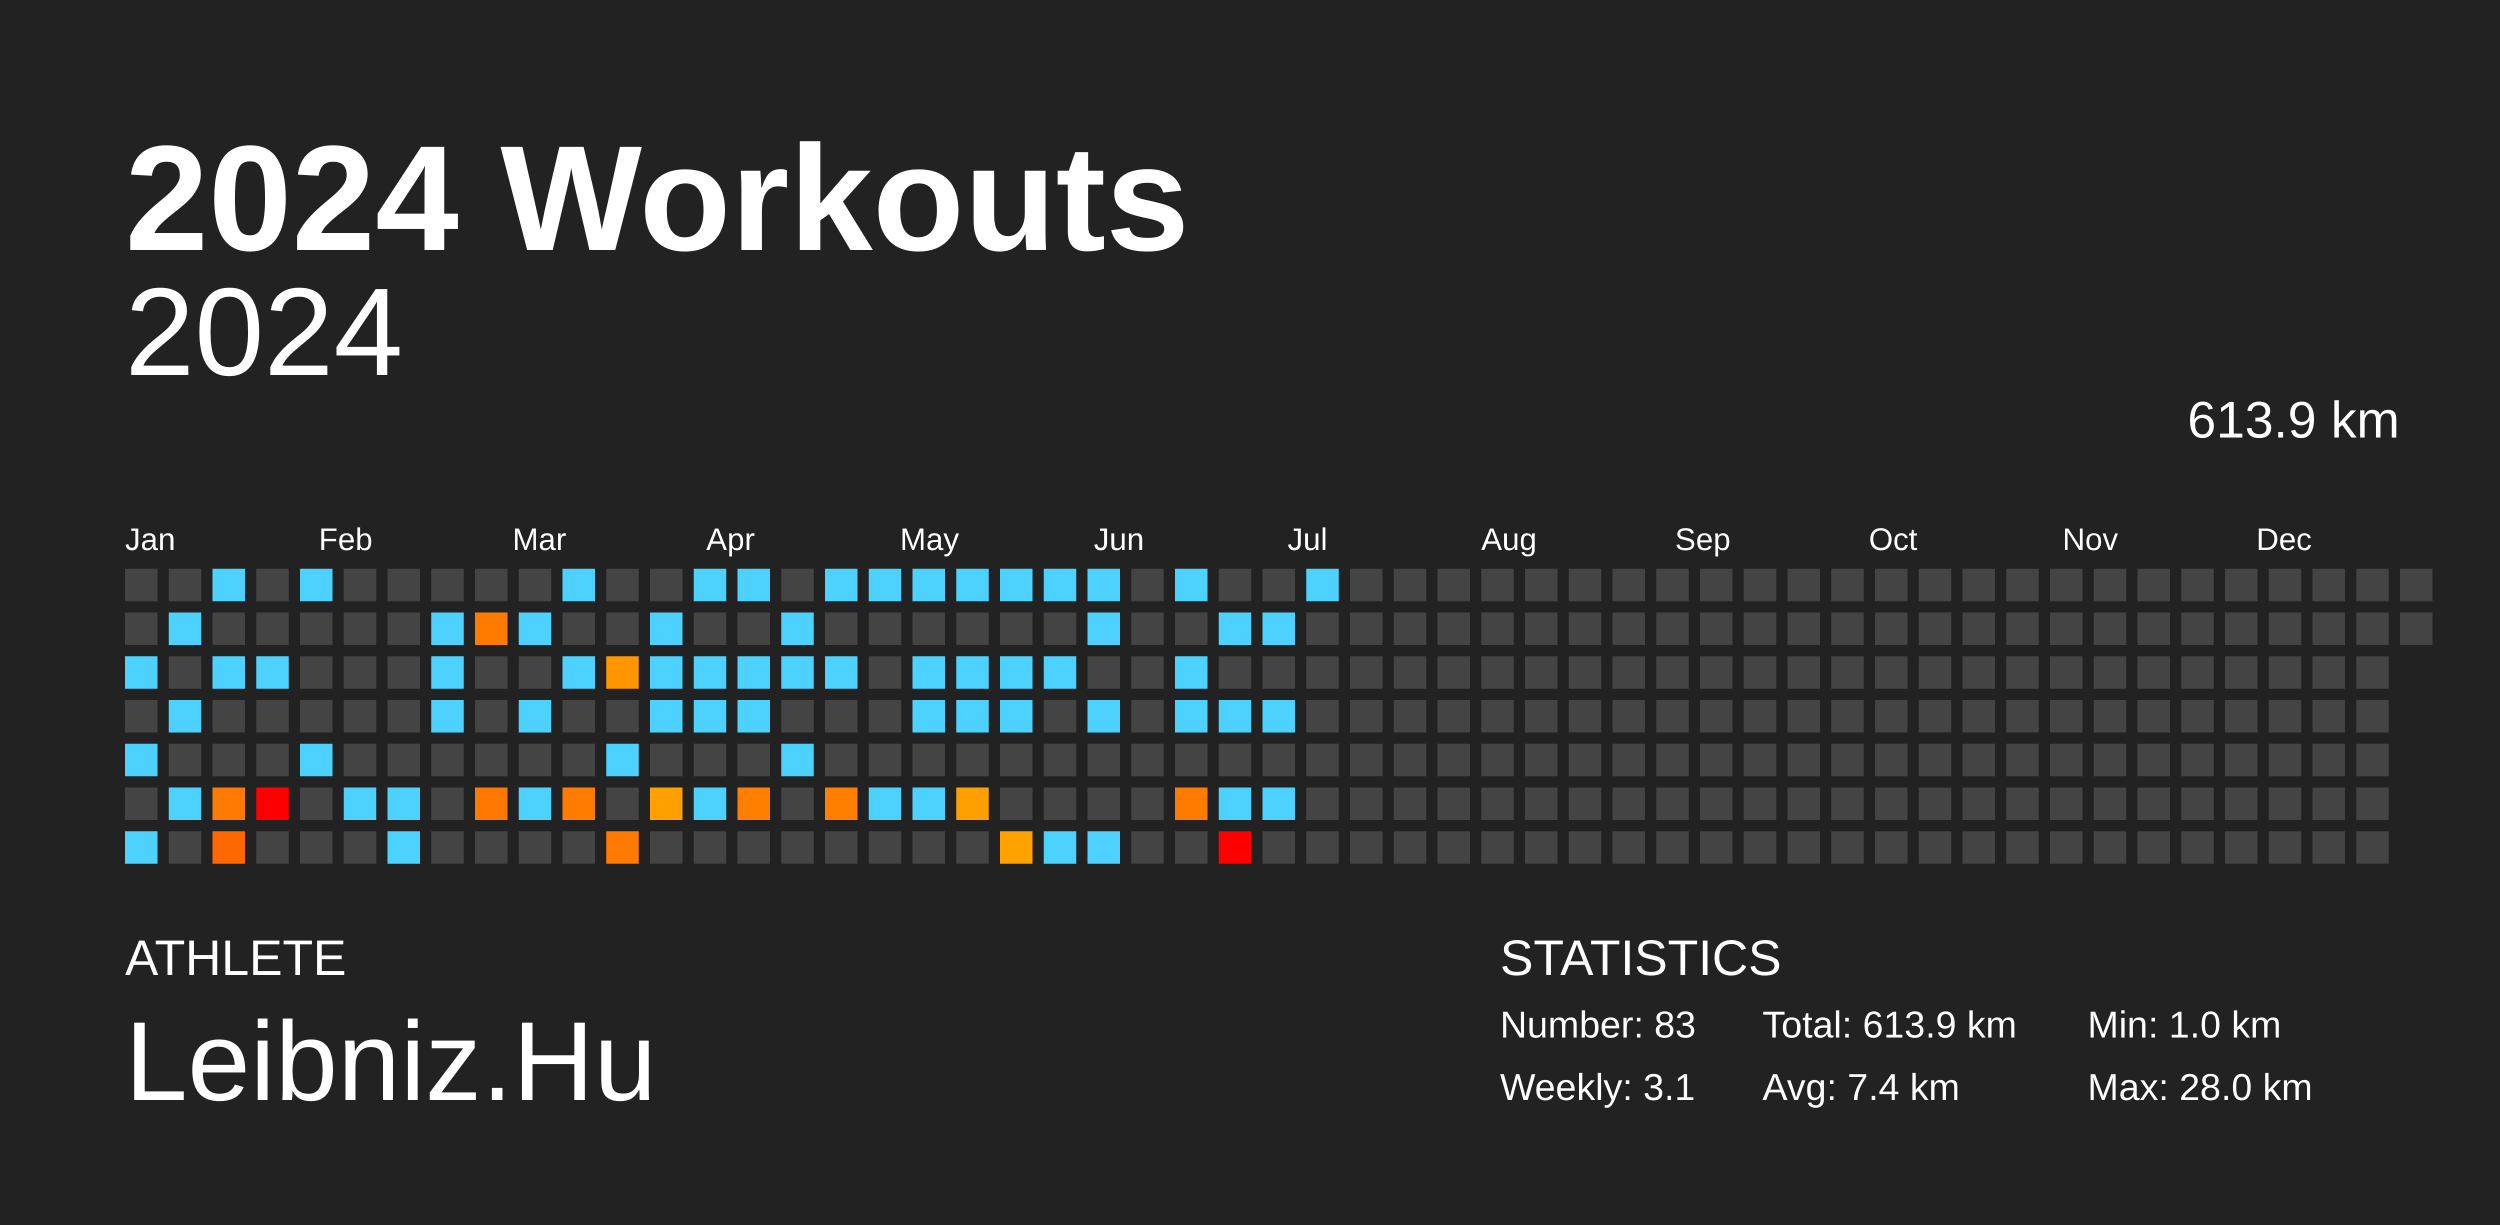
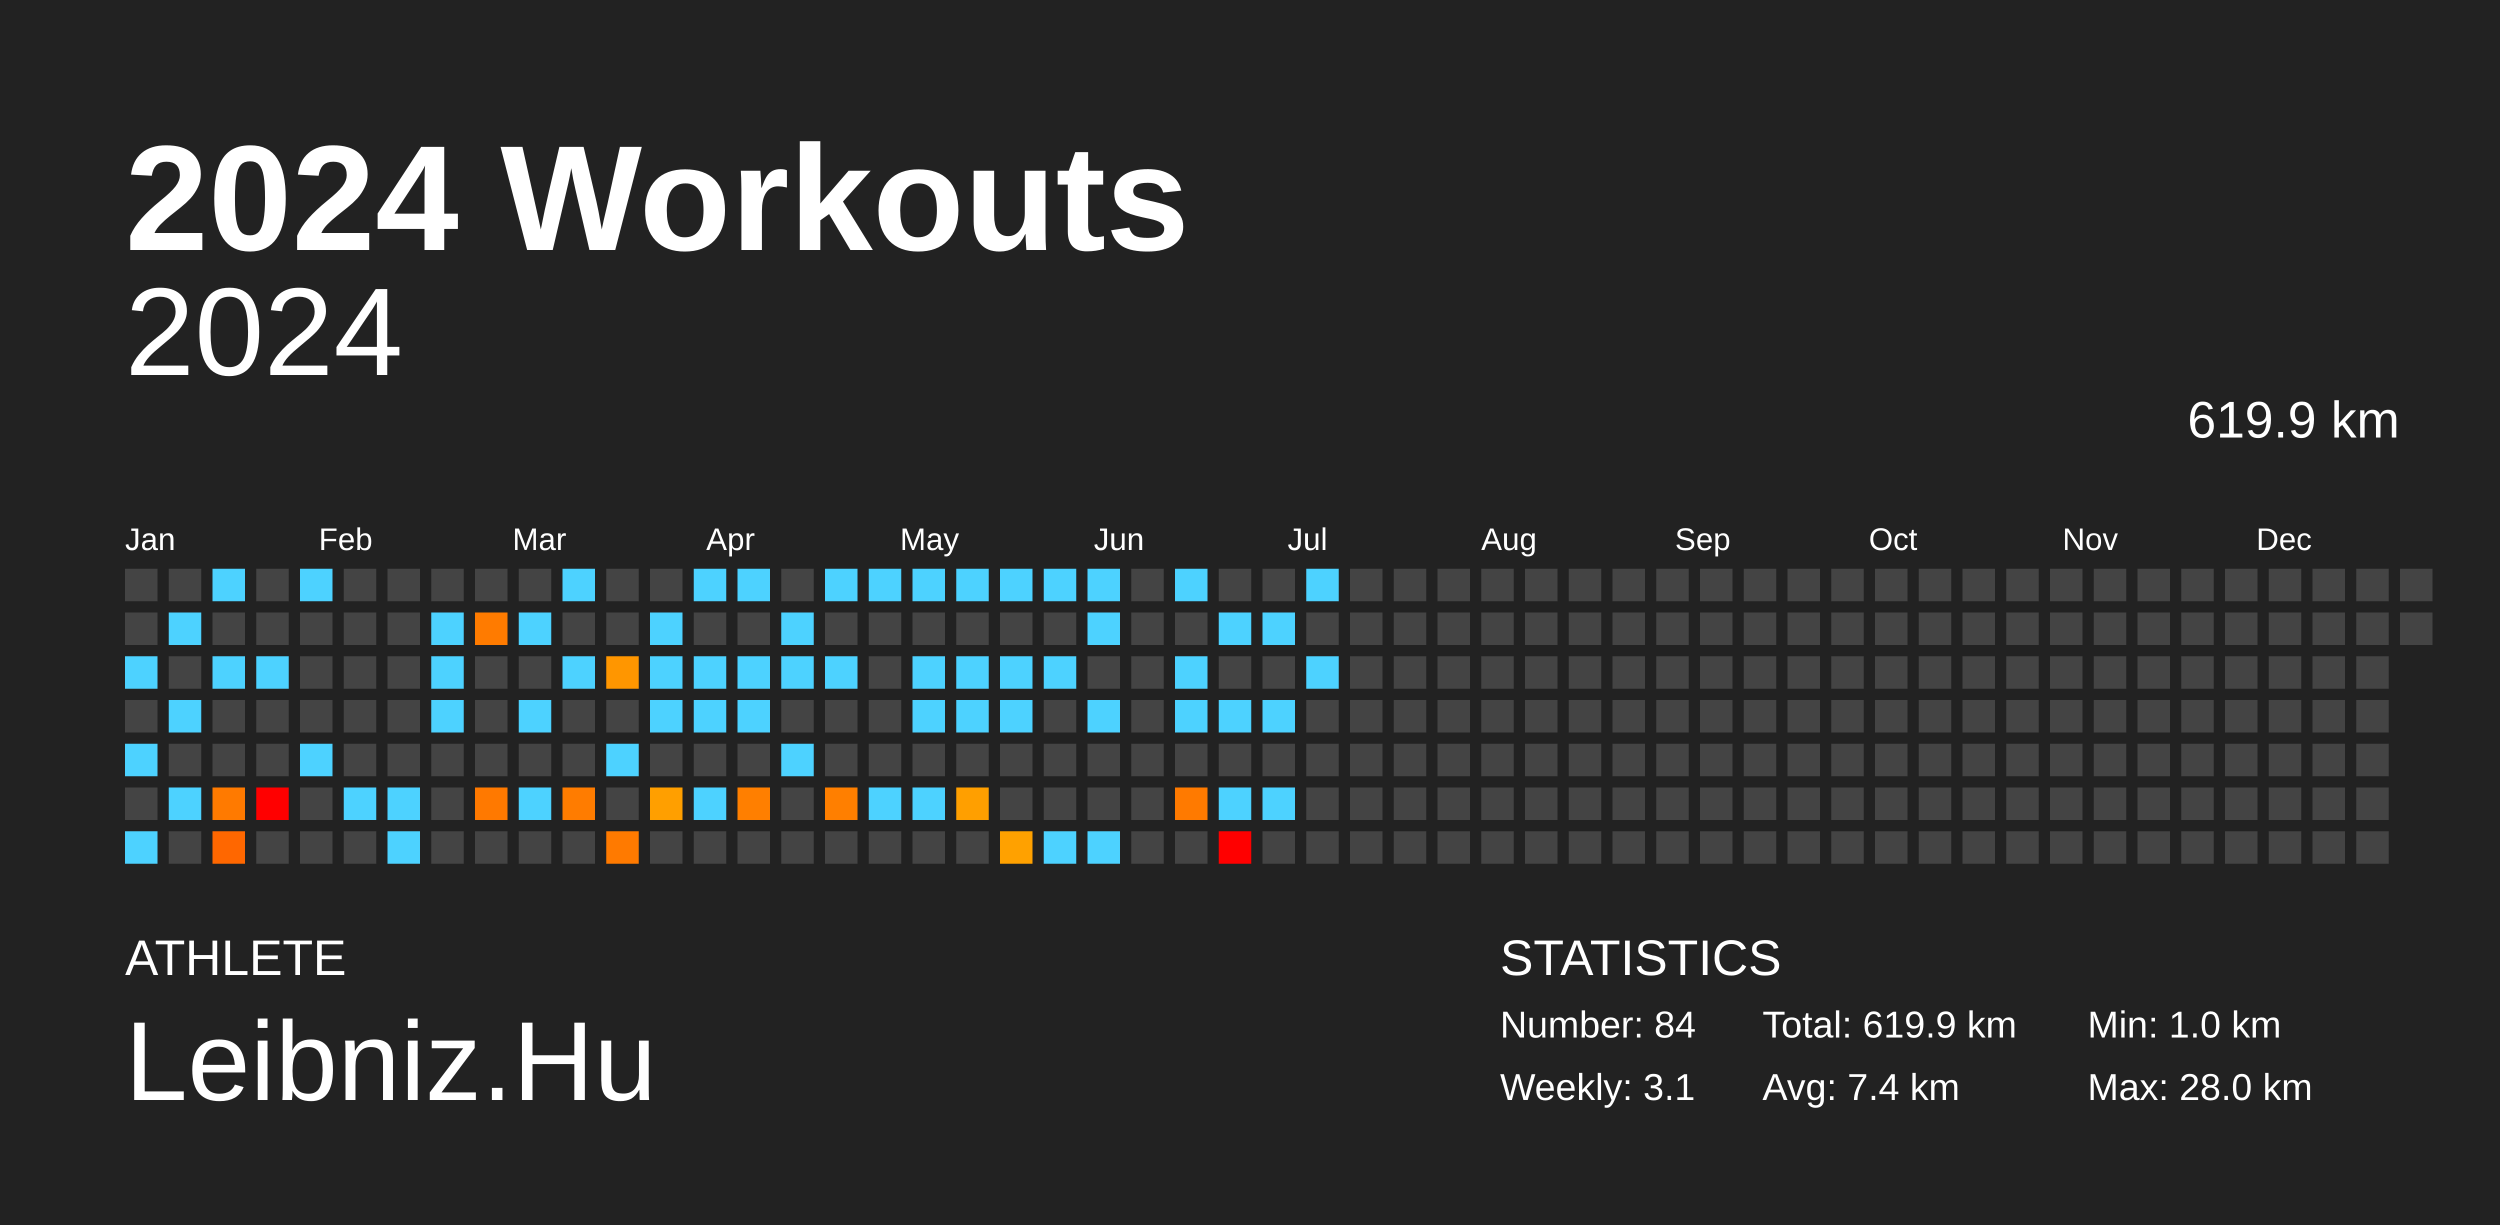
<svg xmlns="http://www.w3.org/2000/svg" baseProfile="full" height="98mm" version="1.1" viewBox="0,0,200,98" width="200mm">
  <defs />
  <rect fill="#222222" height="98" width="200" x="0" y="0" />
  <text fill="#FFFFFF" style="font-size:12px; font-family:Arial; font-weight:bold;" x="10" y="20">2024 Workouts</text>
  <text fill="#FFFFFF" style="font-size:4px; font-family:Arial" x="10" y="78">ATHLETE</text>
  <text fill="#FFFFFF" style="font-size:9px; font-family:Arial" x="10" y="88">Leibniz.Hu</text>
  <text fill="#FFFFFF" style="font-size:4px; font-family:Arial" x="120" y="78">STATISTICS</text>
-   <text fill="#FFFFFF" style="font-size:3px; font-family:Arial" x="120" y="83">Number: 83</text>
+   <text fill="#FFFFFF" style="font-size:3px; font-family:Arial" x="120" y="83">Number: 84</text>
  <text fill="#FFFFFF" style="font-size:3px; font-family:Arial" x="120" y="88">Weekly: 3.1</text>
-   <text fill="#FFFFFF" style="font-size:3px; font-family:Arial" x="141" y="83">Total: 613.9 km</text>
+   <text fill="#FFFFFF" style="font-size:3px; font-family:Arial" x="141" y="83">Total: 619.9 km</text>
  <text fill="#FFFFFF" style="font-size:3px; font-family:Arial" x="141" y="88">Avg: 7.4 km</text>
  <text fill="#FFFFFF" style="font-size:3px; font-family:Arial" x="167" y="83">Min: 1.0 km</text>
  <text fill="#FFFFFF" style="font-size:3px; font-family:Arial" x="167" y="88">Max: 28.0 km</text>
  <text alignment-baseline="hanging" fill="#FFFFFF" style="font-size:10.0px; font-family:Arial;" x="10" y="30">2024</text>
-   <text alignment-baseline="hanging" fill="#FFFFFF" style="font-size:4.125px; font-family:Arial;" x="175" y="35">613.9 km</text>
+   <text alignment-baseline="hanging" fill="#FFFFFF" style="font-size:4.125px; font-family:Arial;" x="175" y="35">619.9 km</text>
  <text fill="#FFFFFF" style="font-size:2.5px; font-family:Arial" x="10.0" y="44">Jan</text>
  <text fill="#FFFFFF" style="font-size:2.5px; font-family:Arial" x="25.5" y="44">Feb</text>
  <text fill="#FFFFFF" style="font-size:2.5px; font-family:Arial" x="41.0" y="44">Mar</text>
  <text fill="#FFFFFF" style="font-size:2.5px; font-family:Arial" x="56.5" y="44">Apr</text>
  <text fill="#FFFFFF" style="font-size:2.5px; font-family:Arial" x="72.0" y="44">May</text>
  <text fill="#FFFFFF" style="font-size:2.5px; font-family:Arial" x="87.5" y="44">Jun</text>
  <text fill="#FFFFFF" style="font-size:2.5px; font-family:Arial" x="103.0" y="44">Jul</text>
  <text fill="#FFFFFF" style="font-size:2.5px; font-family:Arial" x="118.5" y="44">Aug</text>
  <text fill="#FFFFFF" style="font-size:2.5px; font-family:Arial" x="134.0" y="44">Sep</text>
  <text fill="#FFFFFF" style="font-size:2.5px; font-family:Arial" x="149.5" y="44">Oct</text>
  <text fill="#FFFFFF" style="font-size:2.5px; font-family:Arial" x="165.0" y="44">Nov</text>
  <text fill="#FFFFFF" style="font-size:2.5px; font-family:Arial" x="180.5" y="44">Dec</text>
  <rect fill="#444444" height="2.6" width="2.6" x="10.0" y="45.5" />
  <rect fill="#444444" height="2.6" width="2.6" x="10.0" y="49.0" />
  <rect fill="#4dd2ff" height="2.6" width="2.6" x="10.0" y="52.5" />
  <rect fill="#444444" height="2.6" width="2.6" x="10.0" y="56.0" />
  <rect fill="#4dd2ff" height="2.6" width="2.6" x="10.0" y="59.5" />
  <rect fill="#444444" height="2.6" width="2.6" x="10.0" y="63.0" />
  <rect fill="#4dd2ff" height="2.6" width="2.6" x="10.0" y="66.5" />
  <rect fill="#444444" height="2.6" width="2.6" x="13.5" y="45.5" />
  <rect fill="#4dd2ff" height="2.6" width="2.6" x="13.5" y="49.0" />
  <rect fill="#444444" height="2.6" width="2.6" x="13.5" y="52.5" />
  <rect fill="#4dd2ff" height="2.6" width="2.6" x="13.5" y="56.0" />
  <rect fill="#444444" height="2.6" width="2.6" x="13.5" y="59.5" />
  <rect fill="#4dd2ff" height="2.6" width="2.6" x="13.5" y="63.0" />
  <rect fill="#444444" height="2.6" width="2.6" x="13.5" y="66.5" />
  <rect fill="#4dd2ff" height="2.6" width="2.6" x="17.0" y="45.5" />
  <rect fill="#444444" height="2.6" width="2.6" x="17.0" y="49.0" />
  <rect fill="#4dd2ff" height="2.6" width="2.6" x="17.0" y="52.5" />
  <rect fill="#444444" height="2.6" width="2.6" x="17.0" y="56.0" />
  <rect fill="#444444" height="2.6" width="2.6" x="17.0" y="59.5" />
  <rect fill="#ff7a00" height="2.6" width="2.6" x="17.0" y="63.0" />
  <rect fill="#ff6700" height="2.6" width="2.6" x="17.0" y="66.5" />
  <rect fill="#444444" height="2.6" width="2.6" x="20.5" y="45.5" />
  <rect fill="#444444" height="2.6" width="2.6" x="20.5" y="49.0" />
  <rect fill="#4dd2ff" height="2.6" width="2.6" x="20.5" y="52.5" />
  <rect fill="#444444" height="2.6" width="2.6" x="20.5" y="56.0" />
  <rect fill="#444444" height="2.6" width="2.6" x="20.5" y="59.5" />
  <rect fill="red" height="2.6" width="2.6" x="20.5" y="63.0" />
  <rect fill="#444444" height="2.6" width="2.6" x="20.5" y="66.5" />
  <rect fill="#4dd2ff" height="2.6" width="2.6" x="24.0" y="45.5" />
  <rect fill="#444444" height="2.6" width="2.6" x="24.0" y="49.0" />
  <rect fill="#444444" height="2.6" width="2.6" x="24.0" y="52.5" />
  <rect fill="#444444" height="2.6" width="2.6" x="24.0" y="56.0" />
  <rect fill="#4dd2ff" height="2.6" width="2.6" x="24.0" y="59.5" />
  <rect fill="#444444" height="2.6" width="2.6" x="24.0" y="63.0" />
  <rect fill="#444444" height="2.6" width="2.6" x="24.0" y="66.5" />
  <rect fill="#444444" height="2.6" width="2.6" x="27.5" y="45.5" />
  <rect fill="#444444" height="2.6" width="2.6" x="27.5" y="49.0" />
  <rect fill="#444444" height="2.6" width="2.6" x="27.5" y="52.5" />
  <rect fill="#444444" height="2.6" width="2.6" x="27.5" y="56.0" />
  <rect fill="#444444" height="2.6" width="2.6" x="27.5" y="59.5" />
  <rect fill="#4dd2ff" height="2.6" width="2.6" x="27.5" y="63.0" />
  <rect fill="#444444" height="2.6" width="2.6" x="27.5" y="66.5" />
  <rect fill="#444444" height="2.6" width="2.6" x="31.0" y="45.5" />
  <rect fill="#444444" height="2.6" width="2.6" x="31.0" y="49.0" />
  <rect fill="#444444" height="2.6" width="2.6" x="31.0" y="52.5" />
  <rect fill="#444444" height="2.6" width="2.6" x="31.0" y="56.0" />
  <rect fill="#444444" height="2.6" width="2.6" x="31.0" y="59.5" />
  <rect fill="#4dd2ff" height="2.6" width="2.6" x="31.0" y="63.0" />
  <rect fill="#4dd2ff" height="2.6" width="2.6" x="31.0" y="66.5" />
  <rect fill="#444444" height="2.6" width="2.6" x="34.5" y="45.5" />
  <rect fill="#4dd2ff" height="2.6" width="2.6" x="34.5" y="49.0" />
  <rect fill="#4dd2ff" height="2.6" width="2.6" x="34.5" y="52.5" />
  <rect fill="#4dd2ff" height="2.6" width="2.6" x="34.5" y="56.0" />
  <rect fill="#444444" height="2.6" width="2.6" x="34.5" y="59.5" />
  <rect fill="#444444" height="2.6" width="2.6" x="34.5" y="63.0" />
  <rect fill="#444444" height="2.6" width="2.6" x="34.5" y="66.5" />
  <rect fill="#444444" height="2.6" width="2.6" x="38.0" y="45.5" />
  <rect fill="#ff7b00" height="2.6" width="2.6" x="38.0" y="49.0" />
  <rect fill="#444444" height="2.6" width="2.6" x="38.0" y="52.5" />
  <rect fill="#444444" height="2.6" width="2.6" x="38.0" y="56.0" />
  <rect fill="#444444" height="2.6" width="2.6" x="38.0" y="59.5" />
  <rect fill="#ff7900" height="2.6" width="2.6" x="38.0" y="63.0" />
  <rect fill="#444444" height="2.6" width="2.6" x="38.0" y="66.5" />
  <rect fill="#444444" height="2.6" width="2.6" x="41.5" y="45.5" />
  <rect fill="#4dd2ff" height="2.6" width="2.6" x="41.5" y="49.0" />
  <rect fill="#444444" height="2.6" width="2.6" x="41.5" y="52.5" />
  <rect fill="#4dd2ff" height="2.6" width="2.6" x="41.5" y="56.0" />
  <rect fill="#444444" height="2.6" width="2.6" x="41.5" y="59.5" />
  <rect fill="#4dd2ff" height="2.6" width="2.6" x="41.5" y="63.0" />
  <rect fill="#444444" height="2.6" width="2.6" x="41.5" y="66.5" />
  <rect fill="#4dd2ff" height="2.6" width="2.6" x="45.0" y="45.5" />
  <rect fill="#444444" height="2.6" width="2.6" x="45.0" y="49.0" />
  <rect fill="#4dd2ff" height="2.6" width="2.6" x="45.0" y="52.5" />
  <rect fill="#444444" height="2.6" width="2.6" x="45.0" y="56.0" />
  <rect fill="#444444" height="2.6" width="2.6" x="45.0" y="59.5" />
  <rect fill="#ff7c00" height="2.6" width="2.6" x="45.0" y="63.0" />
  <rect fill="#444444" height="2.6" width="2.6" x="45.0" y="66.5" />
  <rect fill="#444444" height="2.6" width="2.6" x="48.5" y="45.5" />
  <rect fill="#444444" height="2.6" width="2.6" x="48.5" y="49.0" />
  <rect fill="#ff9600" height="2.6" width="2.6" x="48.5" y="52.5" />
  <rect fill="#444444" height="2.6" width="2.6" x="48.5" y="56.0" />
  <rect fill="#4dd2ff" height="2.6" width="2.6" x="48.5" y="59.5" />
  <rect fill="#444444" height="2.6" width="2.6" x="48.5" y="63.0" />
  <rect fill="#ff7a00" height="2.6" width="2.6" x="48.5" y="66.5" />
  <rect fill="#444444" height="2.6" width="2.6" x="52.0" y="45.5" />
  <rect fill="#4dd2ff" height="2.6" width="2.6" x="52.0" y="49.0" />
  <rect fill="#4dd2ff" height="2.6" width="2.6" x="52.0" y="52.5" />
  <rect fill="#4dd2ff" height="2.6" width="2.6" x="52.0" y="56.0" />
  <rect fill="#444444" height="2.6" width="2.6" x="52.0" y="59.5" />
  <rect fill="#ff9f00" height="2.6" width="2.6" x="52.0" y="63.0" />
  <rect fill="#444444" height="2.6" width="2.6" x="52.0" y="66.5" />
  <rect fill="#4dd2ff" height="2.6" width="2.6" x="55.5" y="45.5" />
  <rect fill="#444444" height="2.6" width="2.6" x="55.5" y="49.0" />
  <rect fill="#4dd2ff" height="2.6" width="2.6" x="55.5" y="52.5" />
  <rect fill="#4dd2ff" height="2.6" width="2.6" x="55.5" y="56.0" />
  <rect fill="#444444" height="2.6" width="2.6" x="55.5" y="59.5" />
  <rect fill="#4dd2ff" height="2.6" width="2.6" x="55.5" y="63.0" />
  <rect fill="#444444" height="2.6" width="2.6" x="55.5" y="66.5" />
  <rect fill="#4dd2ff" height="2.6" width="2.6" x="59.0" y="45.5" />
  <rect fill="#444444" height="2.6" width="2.6" x="59.0" y="49.0" />
  <rect fill="#4dd2ff" height="2.6" width="2.6" x="59.0" y="52.5" />
  <rect fill="#4dd2ff" height="2.6" width="2.6" x="59.0" y="56.0" />
  <rect fill="#444444" height="2.6" width="2.6" x="59.0" y="59.5" />
  <rect fill="#ff7f00" height="2.6" width="2.6" x="59.0" y="63.0" />
  <rect fill="#444444" height="2.6" width="2.6" x="59.0" y="66.5" />
  <rect fill="#444444" height="2.6" width="2.6" x="62.5" y="45.5" />
  <rect fill="#4dd2ff" height="2.6" width="2.6" x="62.5" y="49.0" />
  <rect fill="#4dd2ff" height="2.6" width="2.6" x="62.5" y="52.5" />
  <rect fill="#444444" height="2.6" width="2.6" x="62.5" y="56.0" />
  <rect fill="#4dd2ff" height="2.6" width="2.6" x="62.5" y="59.5" />
  <rect fill="#444444" height="2.6" width="2.6" x="62.5" y="63.0" />
  <rect fill="#444444" height="2.6" width="2.6" x="62.5" y="66.5" />
  <rect fill="#4dd2ff" height="2.6" width="2.6" x="66.0" y="45.5" />
  <rect fill="#444444" height="2.6" width="2.6" x="66.0" y="49.0" />
  <rect fill="#4dd2ff" height="2.6" width="2.6" x="66.0" y="52.5" />
  <rect fill="#444444" height="2.6" width="2.6" x="66.0" y="56.0" />
  <rect fill="#444444" height="2.6" width="2.6" x="66.0" y="59.5" />
  <rect fill="#ff7f00" height="2.6" width="2.6" x="66.0" y="63.0" />
  <rect fill="#444444" height="2.6" width="2.6" x="66.0" y="66.5" />
  <rect fill="#4dd2ff" height="2.6" width="2.6" x="69.5" y="45.5" />
  <rect fill="#444444" height="2.6" width="2.6" x="69.5" y="49.0" />
  <rect fill="#444444" height="2.6" width="2.6" x="69.5" y="52.5" />
  <rect fill="#444444" height="2.6" width="2.6" x="69.5" y="56.0" />
  <rect fill="#444444" height="2.6" width="2.6" x="69.5" y="59.5" />
  <rect fill="#4dd2ff" height="2.6" width="2.6" x="69.5" y="63.0" />
  <rect fill="#444444" height="2.6" width="2.6" x="69.5" y="66.5" />
  <rect fill="#4dd2ff" height="2.6" width="2.6" x="73.0" y="45.5" />
  <rect fill="#444444" height="2.6" width="2.6" x="73.0" y="49.0" />
  <rect fill="#4dd2ff" height="2.6" width="2.6" x="73.0" y="52.5" />
  <rect fill="#4dd2ff" height="2.6" width="2.6" x="73.0" y="56.0" />
  <rect fill="#444444" height="2.6" width="2.6" x="73.0" y="59.5" />
  <rect fill="#4dd2ff" height="2.6" width="2.6" x="73.0" y="63.0" />
  <rect fill="#444444" height="2.6" width="2.6" x="73.0" y="66.5" />
  <rect fill="#4dd2ff" height="2.6" width="2.6" x="76.5" y="45.5" />
  <rect fill="#444444" height="2.6" width="2.6" x="76.5" y="49.0" />
  <rect fill="#4dd2ff" height="2.6" width="2.6" x="76.5" y="52.5" />
  <rect fill="#4dd2ff" height="2.6" width="2.6" x="76.5" y="56.0" />
  <rect fill="#444444" height="2.6" width="2.6" x="76.5" y="59.5" />
  <rect fill="#ff9f00" height="2.6" width="2.6" x="76.5" y="63.0" />
  <rect fill="#444444" height="2.6" width="2.6" x="76.5" y="66.5" />
  <rect fill="#4dd2ff" height="2.6" width="2.6" x="80.0" y="45.5" />
  <rect fill="#444444" height="2.6" width="2.6" x="80.0" y="49.0" />
  <rect fill="#4dd2ff" height="2.6" width="2.6" x="80.0" y="52.5" />
  <rect fill="#4dd2ff" height="2.6" width="2.6" x="80.0" y="56.0" />
  <rect fill="#444444" height="2.6" width="2.6" x="80.0" y="59.5" />
  <rect fill="#444444" height="2.6" width="2.6" x="80.0" y="63.0" />
  <rect fill="#ffa100" height="2.6" width="2.6" x="80.0" y="66.5" />
  <rect fill="#4dd2ff" height="2.6" width="2.6" x="83.5" y="45.5" />
  <rect fill="#444444" height="2.6" width="2.6" x="83.5" y="49.0" />
  <rect fill="#4dd2ff" height="2.6" width="2.6" x="83.5" y="52.5" />
  <rect fill="#444444" height="2.6" width="2.6" x="83.5" y="56.0" />
  <rect fill="#444444" height="2.6" width="2.6" x="83.5" y="59.5" />
  <rect fill="#444444" height="2.6" width="2.6" x="83.5" y="63.0" />
  <rect fill="#4dd2ff" height="2.6" width="2.6" x="83.5" y="66.5" />
  <rect fill="#4dd2ff" height="2.6" width="2.6" x="87.0" y="45.5" />
  <rect fill="#4dd2ff" height="2.6" width="2.6" x="87.0" y="49.0" />
  <rect fill="#444444" height="2.6" width="2.6" x="87.0" y="52.5" />
  <rect fill="#4dd2ff" height="2.6" width="2.6" x="87.0" y="56.0" />
  <rect fill="#444444" height="2.6" width="2.6" x="87.0" y="59.5" />
  <rect fill="#444444" height="2.6" width="2.6" x="87.0" y="63.0" />
  <rect fill="#4dd2ff" height="2.6" width="2.6" x="87.0" y="66.5" />
  <rect fill="#444444" height="2.6" width="2.6" x="90.5" y="45.5" />
  <rect fill="#444444" height="2.6" width="2.6" x="90.5" y="49.0" />
  <rect fill="#444444" height="2.6" width="2.6" x="90.5" y="52.5" />
  <rect fill="#444444" height="2.6" width="2.6" x="90.5" y="56.0" />
  <rect fill="#444444" height="2.6" width="2.6" x="90.5" y="59.5" />
  <rect fill="#444444" height="2.6" width="2.6" x="90.5" y="63.0" />
  <rect fill="#444444" height="2.6" width="2.6" x="90.5" y="66.5" />
  <rect fill="#4dd2ff" height="2.6" width="2.6" x="94.0" y="45.5" />
  <rect fill="#444444" height="2.6" width="2.6" x="94.0" y="49.0" />
  <rect fill="#4dd2ff" height="2.6" width="2.6" x="94.0" y="52.5" />
  <rect fill="#4dd2ff" height="2.6" width="2.6" x="94.0" y="56.0" />
  <rect fill="#444444" height="2.6" width="2.6" x="94.0" y="59.5" />
  <rect fill="#ff7a00" height="2.6" width="2.6" x="94.0" y="63.0" />
  <rect fill="#444444" height="2.6" width="2.6" x="94.0" y="66.5" />
  <rect fill="#444444" height="2.6" width="2.6" x="97.5" y="45.5" />
  <rect fill="#4dd2ff" height="2.6" width="2.6" x="97.5" y="49.0" />
  <rect fill="#444444" height="2.6" width="2.6" x="97.5" y="52.5" />
  <rect fill="#4dd2ff" height="2.6" width="2.6" x="97.5" y="56.0" />
  <rect fill="#444444" height="2.6" width="2.6" x="97.5" y="59.5" />
  <rect fill="#4dd2ff" height="2.6" width="2.6" x="97.5" y="63.0" />
  <rect fill="red" height="2.6" width="2.6" x="97.5" y="66.5" />
  <rect fill="#444444" height="2.6" width="2.6" x="101.0" y="45.5" />
  <rect fill="#4dd2ff" height="2.6" width="2.6" x="101.0" y="49.0" />
  <rect fill="#444444" height="2.6" width="2.6" x="101.0" y="52.5" />
  <rect fill="#4dd2ff" height="2.6" width="2.6" x="101.0" y="56.0" />
  <rect fill="#444444" height="2.6" width="2.6" x="101.0" y="59.5" />
  <rect fill="#4dd2ff" height="2.6" width="2.6" x="101.0" y="63.0" />
  <rect fill="#444444" height="2.6" width="2.6" x="101.0" y="66.5" />
  <rect fill="#4dd2ff" height="2.6" width="2.6" x="104.5" y="45.5" />
  <rect fill="#444444" height="2.6" width="2.6" x="104.5" y="49.0" />
-   <rect fill="#444444" height="2.6" width="2.6" x="104.5" y="52.5" />
+   <rect fill="#4dd2ff" height="2.6" width="2.6" x="104.5" y="52.5" />
  <rect fill="#444444" height="2.6" width="2.6" x="104.5" y="56.0" />
  <rect fill="#444444" height="2.6" width="2.6" x="104.5" y="59.5" />
  <rect fill="#444444" height="2.6" width="2.6" x="104.5" y="63.0" />
  <rect fill="#444444" height="2.6" width="2.6" x="104.5" y="66.5" />
  <rect fill="#444444" height="2.6" width="2.6" x="108.0" y="45.5" />
  <rect fill="#444444" height="2.6" width="2.6" x="108.0" y="49.0" />
  <rect fill="#444444" height="2.6" width="2.6" x="108.0" y="52.5" />
  <rect fill="#444444" height="2.6" width="2.6" x="108.0" y="56.0" />
  <rect fill="#444444" height="2.6" width="2.6" x="108.0" y="59.5" />
  <rect fill="#444444" height="2.6" width="2.6" x="108.0" y="63.0" />
  <rect fill="#444444" height="2.6" width="2.6" x="108.0" y="66.5" />
  <rect fill="#444444" height="2.6" width="2.6" x="111.5" y="45.5" />
  <rect fill="#444444" height="2.6" width="2.6" x="111.5" y="49.0" />
  <rect fill="#444444" height="2.6" width="2.6" x="111.5" y="52.5" />
  <rect fill="#444444" height="2.6" width="2.6" x="111.5" y="56.0" />
  <rect fill="#444444" height="2.6" width="2.6" x="111.5" y="59.5" />
  <rect fill="#444444" height="2.6" width="2.6" x="111.5" y="63.0" />
  <rect fill="#444444" height="2.6" width="2.6" x="111.5" y="66.5" />
  <rect fill="#444444" height="2.6" width="2.6" x="115.0" y="45.5" />
  <rect fill="#444444" height="2.6" width="2.6" x="115.0" y="49.0" />
  <rect fill="#444444" height="2.6" width="2.6" x="115.0" y="52.5" />
  <rect fill="#444444" height="2.6" width="2.6" x="115.0" y="56.0" />
  <rect fill="#444444" height="2.6" width="2.6" x="115.0" y="59.5" />
  <rect fill="#444444" height="2.6" width="2.6" x="115.0" y="63.0" />
  <rect fill="#444444" height="2.6" width="2.6" x="115.0" y="66.5" />
  <rect fill="#444444" height="2.6" width="2.6" x="118.5" y="45.5" />
  <rect fill="#444444" height="2.6" width="2.6" x="118.5" y="49.0" />
  <rect fill="#444444" height="2.6" width="2.6" x="118.5" y="52.5" />
  <rect fill="#444444" height="2.6" width="2.6" x="118.5" y="56.0" />
  <rect fill="#444444" height="2.6" width="2.6" x="118.5" y="59.5" />
  <rect fill="#444444" height="2.6" width="2.6" x="118.5" y="63.0" />
  <rect fill="#444444" height="2.6" width="2.6" x="118.5" y="66.5" />
  <rect fill="#444444" height="2.6" width="2.6" x="122.0" y="45.5" />
  <rect fill="#444444" height="2.6" width="2.6" x="122.0" y="49.0" />
  <rect fill="#444444" height="2.6" width="2.6" x="122.0" y="52.5" />
  <rect fill="#444444" height="2.6" width="2.6" x="122.0" y="56.0" />
  <rect fill="#444444" height="2.6" width="2.6" x="122.0" y="59.5" />
  <rect fill="#444444" height="2.6" width="2.6" x="122.0" y="63.0" />
  <rect fill="#444444" height="2.6" width="2.6" x="122.0" y="66.5" />
  <rect fill="#444444" height="2.6" width="2.6" x="125.5" y="45.5" />
  <rect fill="#444444" height="2.6" width="2.6" x="125.5" y="49.0" />
  <rect fill="#444444" height="2.6" width="2.6" x="125.5" y="52.5" />
  <rect fill="#444444" height="2.6" width="2.6" x="125.5" y="56.0" />
  <rect fill="#444444" height="2.6" width="2.6" x="125.5" y="59.5" />
  <rect fill="#444444" height="2.6" width="2.6" x="125.5" y="63.0" />
  <rect fill="#444444" height="2.6" width="2.6" x="125.5" y="66.5" />
  <rect fill="#444444" height="2.6" width="2.6" x="129.0" y="45.5" />
  <rect fill="#444444" height="2.6" width="2.6" x="129.0" y="49.0" />
  <rect fill="#444444" height="2.6" width="2.6" x="129.0" y="52.5" />
  <rect fill="#444444" height="2.6" width="2.6" x="129.0" y="56.0" />
  <rect fill="#444444" height="2.6" width="2.6" x="129.0" y="59.5" />
  <rect fill="#444444" height="2.6" width="2.6" x="129.0" y="63.0" />
  <rect fill="#444444" height="2.6" width="2.6" x="129.0" y="66.5" />
  <rect fill="#444444" height="2.6" width="2.6" x="132.5" y="45.5" />
  <rect fill="#444444" height="2.6" width="2.6" x="132.5" y="49.0" />
  <rect fill="#444444" height="2.6" width="2.6" x="132.5" y="52.5" />
  <rect fill="#444444" height="2.6" width="2.6" x="132.5" y="56.0" />
  <rect fill="#444444" height="2.6" width="2.6" x="132.5" y="59.5" />
  <rect fill="#444444" height="2.6" width="2.6" x="132.5" y="63.0" />
  <rect fill="#444444" height="2.6" width="2.6" x="132.5" y="66.5" />
  <rect fill="#444444" height="2.6" width="2.6" x="136.0" y="45.5" />
  <rect fill="#444444" height="2.6" width="2.6" x="136.0" y="49.0" />
  <rect fill="#444444" height="2.6" width="2.6" x="136.0" y="52.5" />
  <rect fill="#444444" height="2.6" width="2.6" x="136.0" y="56.0" />
  <rect fill="#444444" height="2.6" width="2.6" x="136.0" y="59.5" />
  <rect fill="#444444" height="2.6" width="2.6" x="136.0" y="63.0" />
  <rect fill="#444444" height="2.6" width="2.6" x="136.0" y="66.5" />
  <rect fill="#444444" height="2.6" width="2.6" x="139.5" y="45.5" />
  <rect fill="#444444" height="2.6" width="2.6" x="139.5" y="49.0" />
  <rect fill="#444444" height="2.6" width="2.6" x="139.5" y="52.5" />
  <rect fill="#444444" height="2.6" width="2.6" x="139.5" y="56.0" />
  <rect fill="#444444" height="2.6" width="2.6" x="139.5" y="59.5" />
  <rect fill="#444444" height="2.6" width="2.6" x="139.5" y="63.0" />
  <rect fill="#444444" height="2.6" width="2.6" x="139.5" y="66.5" />
  <rect fill="#444444" height="2.6" width="2.6" x="143.0" y="45.5" />
  <rect fill="#444444" height="2.6" width="2.6" x="143.0" y="49.0" />
  <rect fill="#444444" height="2.6" width="2.6" x="143.0" y="52.5" />
  <rect fill="#444444" height="2.6" width="2.6" x="143.0" y="56.0" />
  <rect fill="#444444" height="2.6" width="2.6" x="143.0" y="59.5" />
  <rect fill="#444444" height="2.6" width="2.6" x="143.0" y="63.0" />
  <rect fill="#444444" height="2.6" width="2.6" x="143.0" y="66.5" />
  <rect fill="#444444" height="2.6" width="2.6" x="146.5" y="45.5" />
  <rect fill="#444444" height="2.6" width="2.6" x="146.5" y="49.0" />
  <rect fill="#444444" height="2.6" width="2.6" x="146.5" y="52.5" />
  <rect fill="#444444" height="2.6" width="2.6" x="146.5" y="56.0" />
  <rect fill="#444444" height="2.6" width="2.6" x="146.5" y="59.5" />
  <rect fill="#444444" height="2.6" width="2.6" x="146.5" y="63.0" />
  <rect fill="#444444" height="2.6" width="2.6" x="146.5" y="66.5" />
  <rect fill="#444444" height="2.6" width="2.6" x="150.0" y="45.5" />
  <rect fill="#444444" height="2.6" width="2.6" x="150.0" y="49.0" />
  <rect fill="#444444" height="2.6" width="2.6" x="150.0" y="52.5" />
  <rect fill="#444444" height="2.6" width="2.6" x="150.0" y="56.0" />
  <rect fill="#444444" height="2.6" width="2.6" x="150.0" y="59.5" />
  <rect fill="#444444" height="2.6" width="2.6" x="150.0" y="63.0" />
  <rect fill="#444444" height="2.6" width="2.6" x="150.0" y="66.5" />
  <rect fill="#444444" height="2.6" width="2.6" x="153.5" y="45.5" />
  <rect fill="#444444" height="2.6" width="2.6" x="153.5" y="49.0" />
  <rect fill="#444444" height="2.6" width="2.6" x="153.5" y="52.5" />
  <rect fill="#444444" height="2.6" width="2.6" x="153.5" y="56.0" />
  <rect fill="#444444" height="2.6" width="2.6" x="153.5" y="59.5" />
  <rect fill="#444444" height="2.6" width="2.6" x="153.5" y="63.0" />
  <rect fill="#444444" height="2.6" width="2.6" x="153.5" y="66.5" />
  <rect fill="#444444" height="2.6" width="2.6" x="157.0" y="45.5" />
  <rect fill="#444444" height="2.6" width="2.6" x="157.0" y="49.0" />
  <rect fill="#444444" height="2.6" width="2.6" x="157.0" y="52.5" />
  <rect fill="#444444" height="2.6" width="2.6" x="157.0" y="56.0" />
  <rect fill="#444444" height="2.6" width="2.6" x="157.0" y="59.5" />
  <rect fill="#444444" height="2.6" width="2.6" x="157.0" y="63.0" />
  <rect fill="#444444" height="2.6" width="2.6" x="157.0" y="66.5" />
  <rect fill="#444444" height="2.6" width="2.6" x="160.5" y="45.5" />
  <rect fill="#444444" height="2.6" width="2.6" x="160.5" y="49.0" />
  <rect fill="#444444" height="2.6" width="2.6" x="160.5" y="52.5" />
  <rect fill="#444444" height="2.6" width="2.6" x="160.5" y="56.0" />
  <rect fill="#444444" height="2.6" width="2.6" x="160.5" y="59.5" />
  <rect fill="#444444" height="2.6" width="2.6" x="160.5" y="63.0" />
  <rect fill="#444444" height="2.6" width="2.6" x="160.5" y="66.5" />
  <rect fill="#444444" height="2.6" width="2.6" x="164.0" y="45.5" />
  <rect fill="#444444" height="2.6" width="2.6" x="164.0" y="49.0" />
  <rect fill="#444444" height="2.6" width="2.6" x="164.0" y="52.5" />
  <rect fill="#444444" height="2.6" width="2.6" x="164.0" y="56.0" />
  <rect fill="#444444" height="2.6" width="2.6" x="164.0" y="59.5" />
  <rect fill="#444444" height="2.6" width="2.6" x="164.0" y="63.0" />
  <rect fill="#444444" height="2.6" width="2.6" x="164.0" y="66.5" />
  <rect fill="#444444" height="2.6" width="2.6" x="167.5" y="45.5" />
  <rect fill="#444444" height="2.6" width="2.6" x="167.5" y="49.0" />
  <rect fill="#444444" height="2.6" width="2.6" x="167.5" y="52.5" />
  <rect fill="#444444" height="2.6" width="2.6" x="167.5" y="56.0" />
  <rect fill="#444444" height="2.6" width="2.6" x="167.5" y="59.5" />
  <rect fill="#444444" height="2.6" width="2.6" x="167.5" y="63.0" />
  <rect fill="#444444" height="2.6" width="2.6" x="167.5" y="66.5" />
  <rect fill="#444444" height="2.6" width="2.6" x="171.0" y="45.5" />
  <rect fill="#444444" height="2.6" width="2.6" x="171.0" y="49.0" />
  <rect fill="#444444" height="2.6" width="2.6" x="171.0" y="52.5" />
  <rect fill="#444444" height="2.6" width="2.6" x="171.0" y="56.0" />
  <rect fill="#444444" height="2.6" width="2.6" x="171.0" y="59.5" />
  <rect fill="#444444" height="2.6" width="2.6" x="171.0" y="63.0" />
  <rect fill="#444444" height="2.6" width="2.6" x="171.0" y="66.5" />
  <rect fill="#444444" height="2.6" width="2.6" x="174.5" y="45.5" />
  <rect fill="#444444" height="2.6" width="2.6" x="174.5" y="49.0" />
  <rect fill="#444444" height="2.6" width="2.6" x="174.5" y="52.5" />
  <rect fill="#444444" height="2.6" width="2.6" x="174.5" y="56.0" />
  <rect fill="#444444" height="2.6" width="2.6" x="174.5" y="59.5" />
  <rect fill="#444444" height="2.6" width="2.6" x="174.5" y="63.0" />
  <rect fill="#444444" height="2.6" width="2.6" x="174.5" y="66.5" />
  <rect fill="#444444" height="2.6" width="2.6" x="178.0" y="45.5" />
  <rect fill="#444444" height="2.6" width="2.6" x="178.0" y="49.0" />
  <rect fill="#444444" height="2.6" width="2.6" x="178.0" y="52.5" />
  <rect fill="#444444" height="2.6" width="2.6" x="178.0" y="56.0" />
  <rect fill="#444444" height="2.6" width="2.6" x="178.0" y="59.5" />
  <rect fill="#444444" height="2.6" width="2.6" x="178.0" y="63.0" />
  <rect fill="#444444" height="2.6" width="2.6" x="178.0" y="66.5" />
  <rect fill="#444444" height="2.6" width="2.6" x="181.5" y="45.5" />
  <rect fill="#444444" height="2.6" width="2.6" x="181.5" y="49.0" />
  <rect fill="#444444" height="2.6" width="2.6" x="181.5" y="52.5" />
  <rect fill="#444444" height="2.6" width="2.6" x="181.5" y="56.0" />
  <rect fill="#444444" height="2.6" width="2.6" x="181.5" y="59.5" />
  <rect fill="#444444" height="2.6" width="2.6" x="181.5" y="63.0" />
  <rect fill="#444444" height="2.6" width="2.6" x="181.5" y="66.5" />
  <rect fill="#444444" height="2.6" width="2.6" x="185.0" y="45.5" />
  <rect fill="#444444" height="2.6" width="2.6" x="185.0" y="49.0" />
  <rect fill="#444444" height="2.6" width="2.6" x="185.0" y="52.5" />
  <rect fill="#444444" height="2.6" width="2.6" x="185.0" y="56.0" />
  <rect fill="#444444" height="2.6" width="2.6" x="185.0" y="59.5" />
  <rect fill="#444444" height="2.6" width="2.6" x="185.0" y="63.0" />
  <rect fill="#444444" height="2.6" width="2.6" x="185.0" y="66.5" />
  <rect fill="#444444" height="2.6" width="2.6" x="188.5" y="45.5" />
  <rect fill="#444444" height="2.6" width="2.6" x="188.5" y="49.0" />
  <rect fill="#444444" height="2.6" width="2.6" x="188.5" y="52.5" />
  <rect fill="#444444" height="2.6" width="2.6" x="188.5" y="56.0" />
  <rect fill="#444444" height="2.6" width="2.6" x="188.5" y="59.5" />
  <rect fill="#444444" height="2.6" width="2.6" x="188.5" y="63.0" />
  <rect fill="#444444" height="2.6" width="2.6" x="188.5" y="66.5" />
  <rect fill="#444444" height="2.6" width="2.6" x="192.0" y="45.5" />
  <rect fill="#444444" height="2.6" width="2.6" x="192.0" y="49.0" />
</svg>
